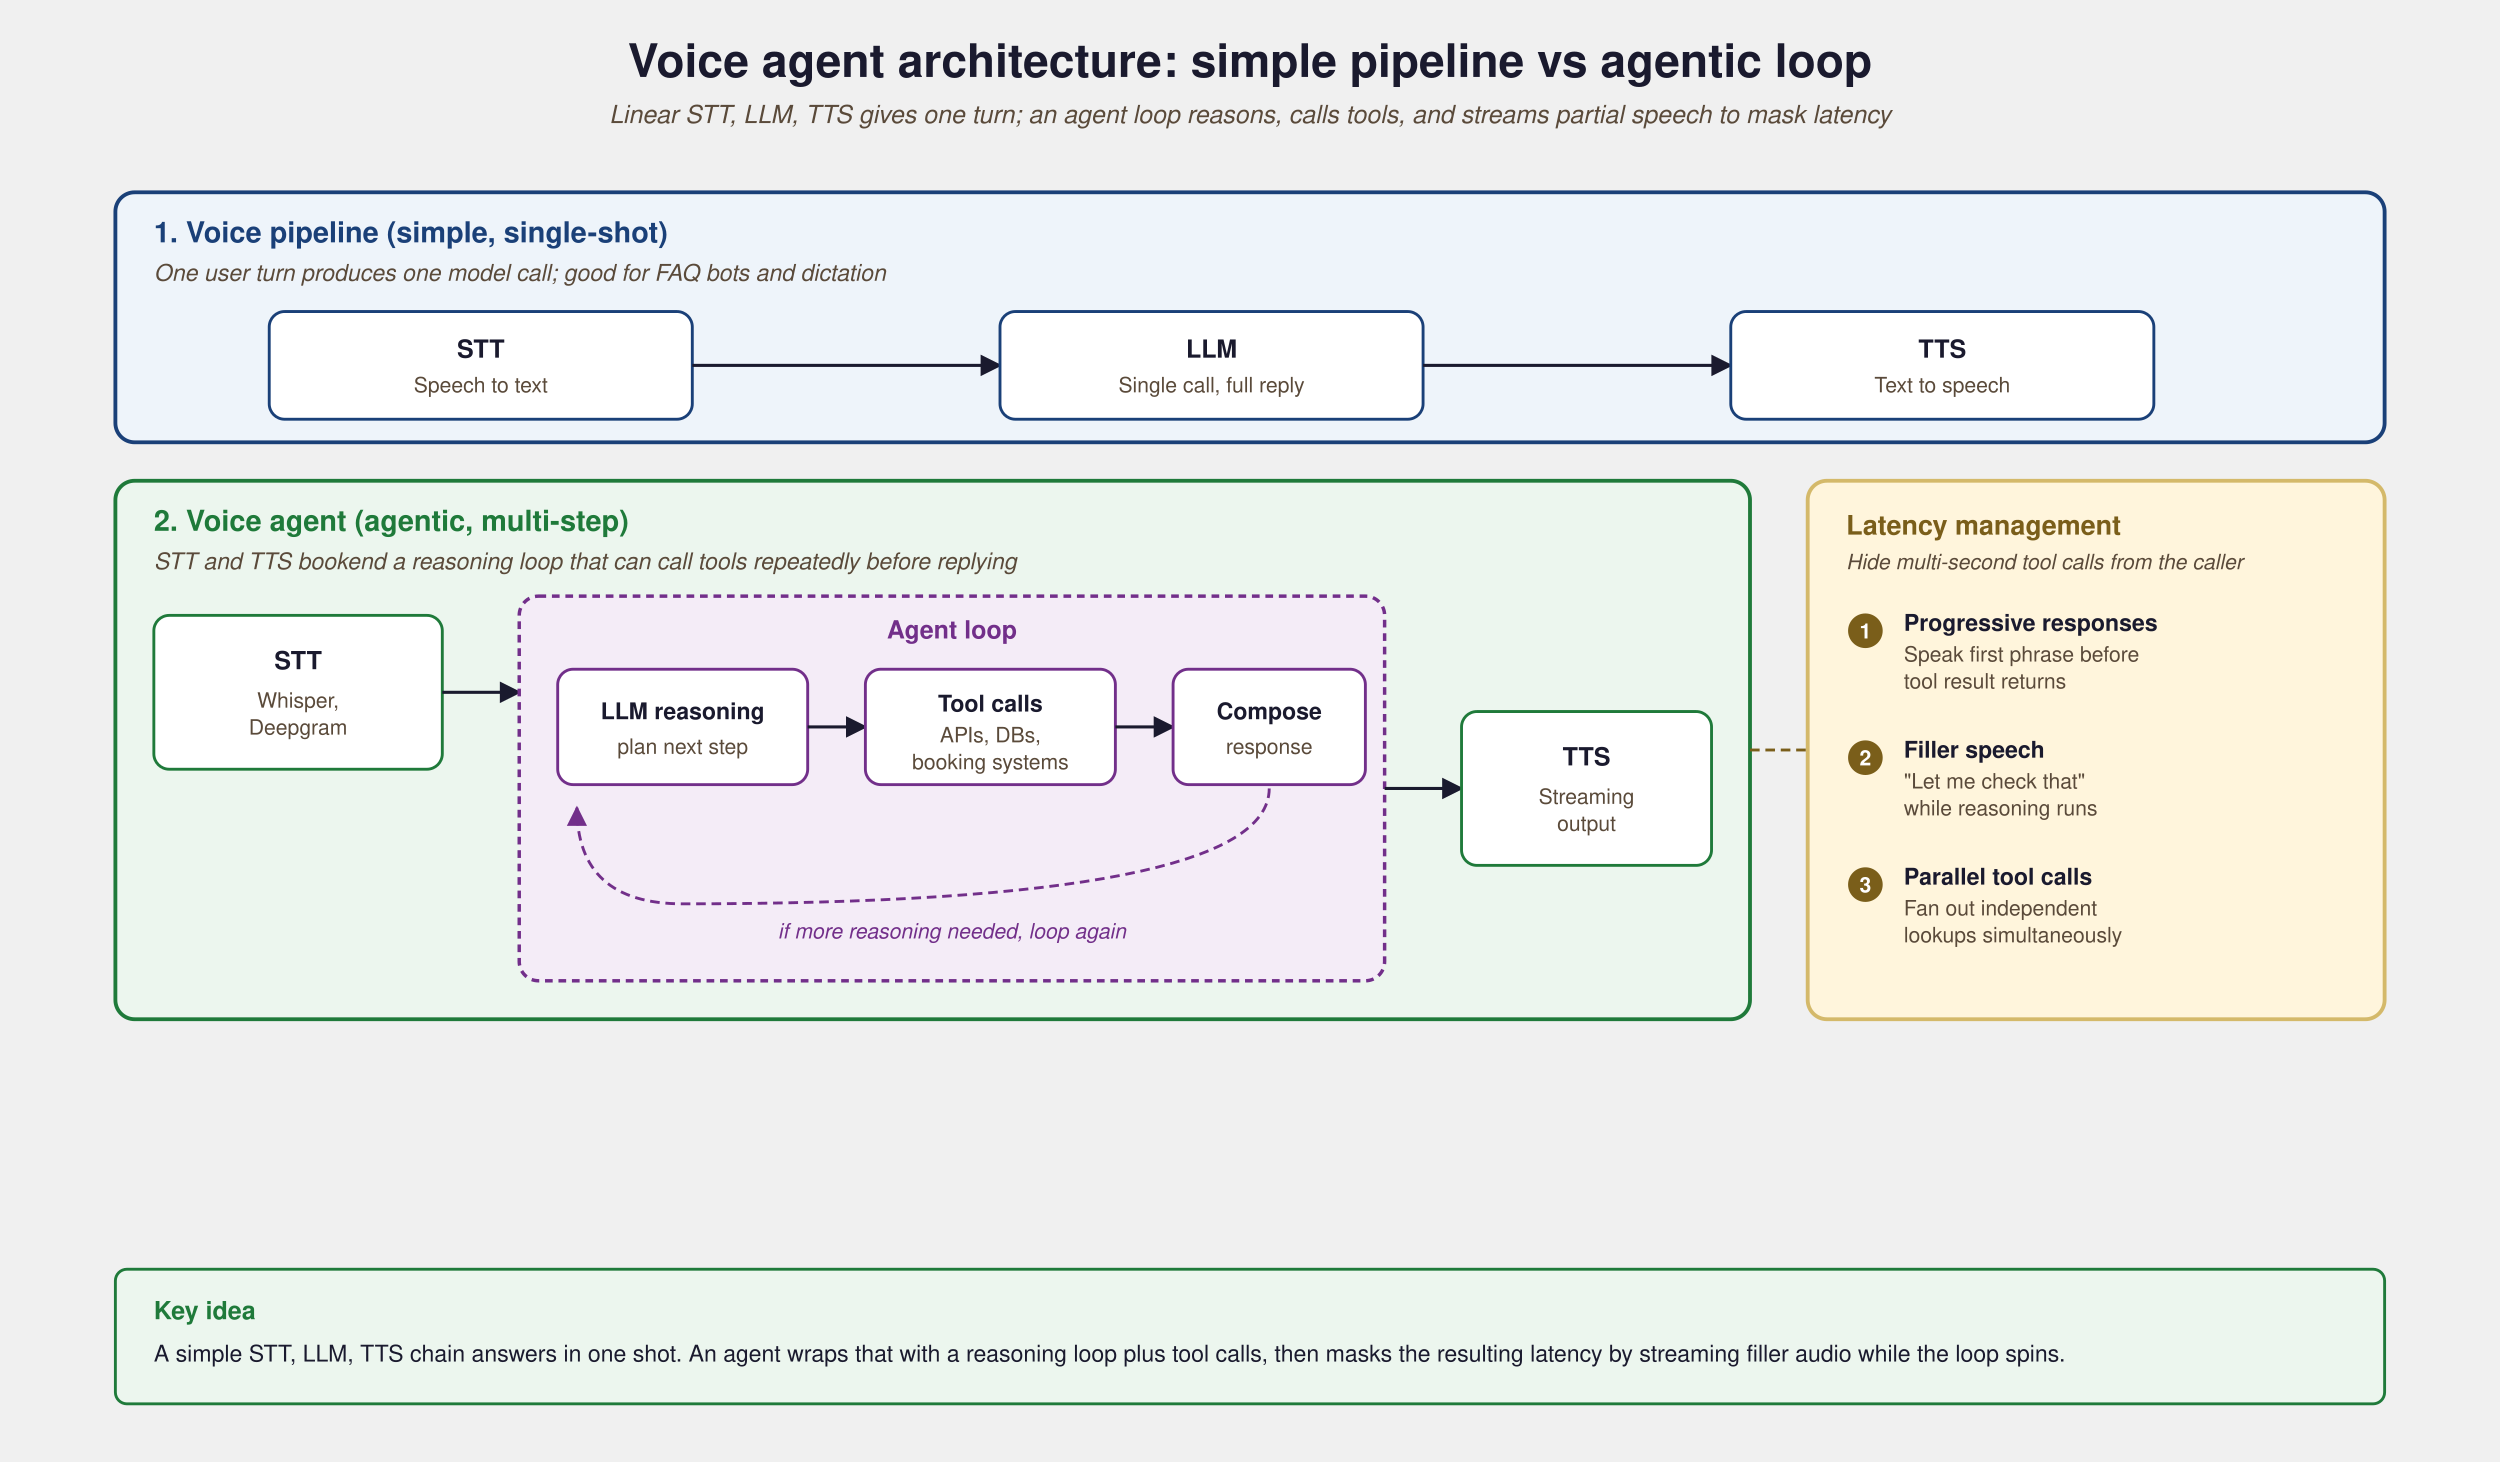
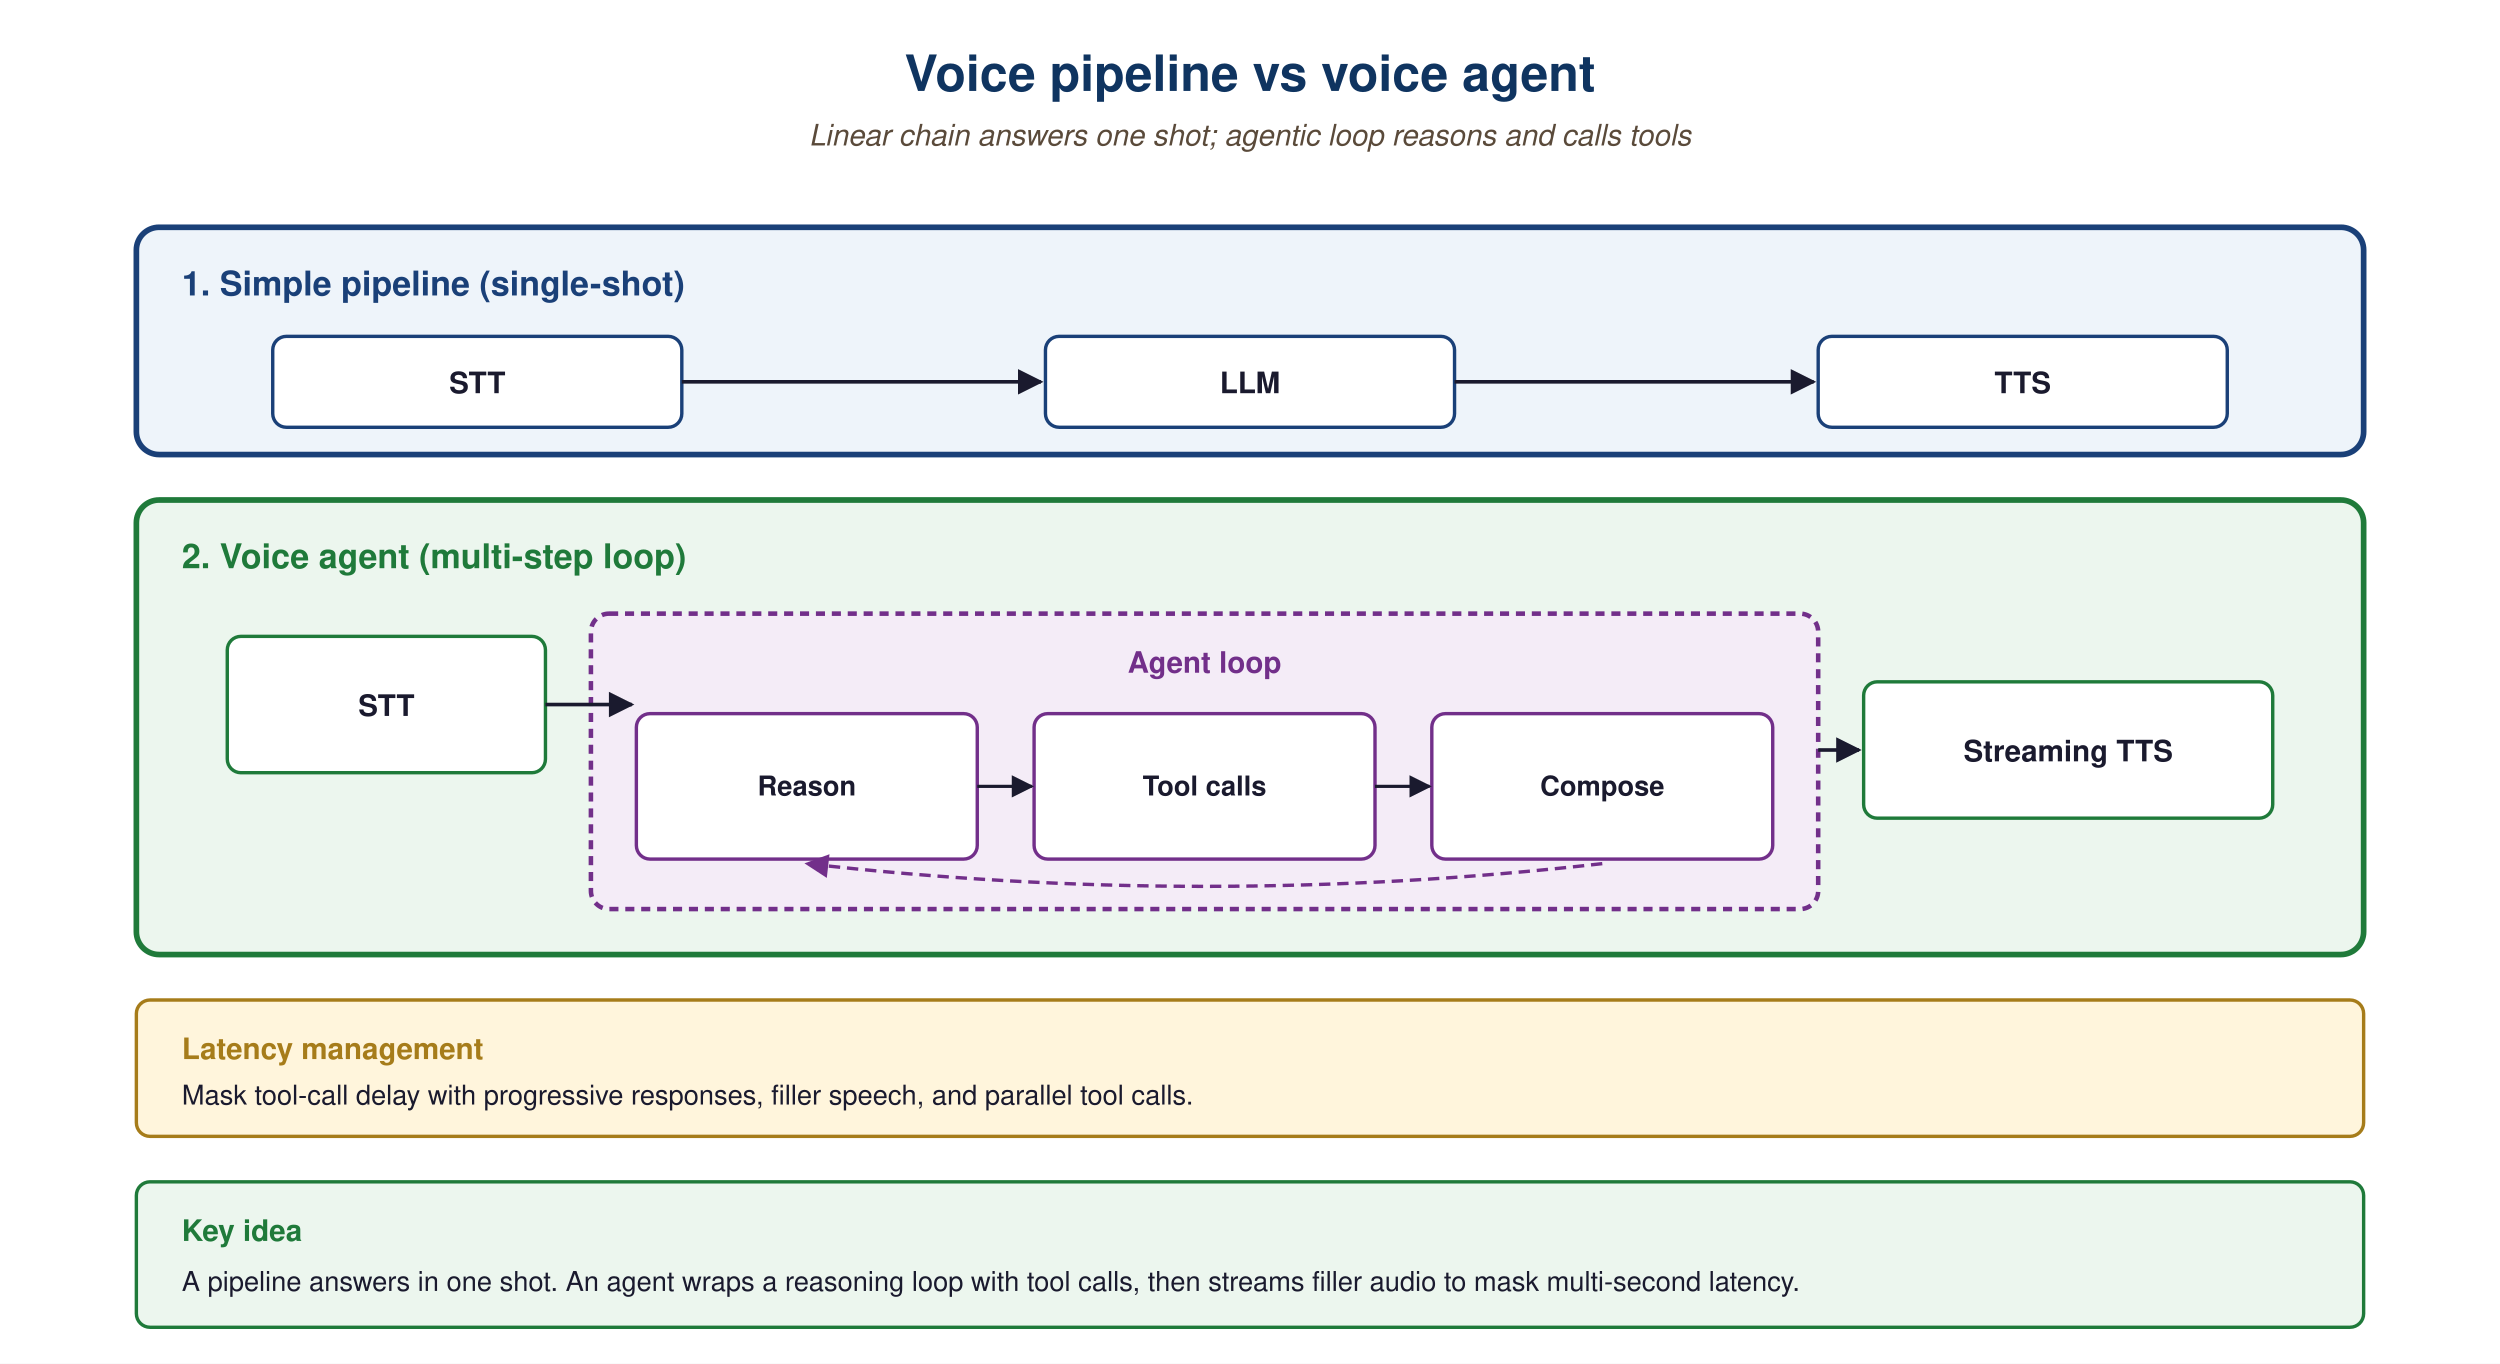
- <svg xmlns="http://www.w3.org/2000/svg" viewBox="0 0 1300 760" font-family="Helvetica, Arial, sans-serif">
+ <svg xmlns="http://www.w3.org/2000/svg" viewBox="0 0 1100 600" font-family="Helvetica, Arial, sans-serif">
+   <rect width="1100" height="600" fill="#ffffff" />
  <defs>
    <marker id="arr" viewBox="0 0 10 10" refX="9" refY="5" markerWidth="7" markerHeight="7" orient="auto-start-reverse">
      <path d="M 0 0 L 10 5 L 0 10 z" fill="#1a1a2e" />
    </marker>
-     <marker id="arrDash" viewBox="0 0 10 10" refX="9" refY="5" markerWidth="7" markerHeight="7" orient="auto-start-reverse">
+     <marker id="arrPurple" viewBox="0 0 10 10" refX="9" refY="5" markerWidth="7" markerHeight="7" orient="auto-start-reverse">
      <path d="M 0 0 L 10 5 L 0 10 z" fill="#722f8a" />
    </marker>
  </defs>
-   <text x="650" y="40" font-size="24" font-weight="600" text-anchor="middle" fill="#1a1a2e">Voice agent architecture: simple pipeline vs agentic loop</text>
-   <text x="650" y="64" font-size="13" text-anchor="middle" fill="#5a4a3a" font-style="italic">Linear STT, LLM, TTS gives one turn; an agent loop reasons, calls tools, and streams partial speech to mask latency</text>
+   <text x="550" y="40" font-size="22" font-weight="700" text-anchor="middle" fill="#0f3460">Voice pipeline vs voice agent</text>
+   <text x="550" y="64" font-size="13" font-style="italic" text-anchor="middle" fill="#5a4a3a">Linear chain answers one shot; agentic loop reasons and calls tools</text>
  <g transform="translate(60, 100)">
-     <rect x="0" y="0" width="1180" height="130" rx="10" fill="#eef4fa" stroke="#1a4078" stroke-width="2" />
-     <text x="20" y="26" font-size="15" font-weight="700" fill="#1a4078">1. Voice pipeline (simple, single-shot)</text>
-     <text x="20" y="46" font-size="12" fill="#5a4a3a" font-style="italic">One user turn produces one model call; good for FAQ bots and dictation</text>
-     <g transform="translate(80, 62)">
-       <rect width="220" height="56" rx="8" fill="#ffffff" stroke="#1a4078" stroke-width="1.5" />
-       <text x="110" y="24" font-size="13" font-weight="700" text-anchor="middle" fill="#1a1a2e">STT</text>
-       <text x="110" y="42" font-size="11" text-anchor="middle" fill="#5a4a3a">Speech to text</text>
+     <rect width="980" height="100" rx="10" fill="#eef4fa" stroke="#1a4078" stroke-width="2.5" />
+     <text x="20" y="30" font-size="15" font-weight="700" fill="#1a4078">1. Simple pipeline (single-shot)</text>
+     <rect x="60" y="48" width="180" height="40" rx="6" fill="#ffffff" stroke="#1a4078" stroke-width="1.5" />
+     <text x="150" y="73" font-size="13" font-weight="700" text-anchor="middle" fill="#1a1a2e">STT</text>
+     <rect x="400" y="48" width="180" height="40" rx="6" fill="#ffffff" stroke="#1a4078" stroke-width="1.5" />
+     <text x="490" y="73" font-size="13" font-weight="700" text-anchor="middle" fill="#1a1a2e">LLM</text>
+     <rect x="740" y="48" width="180" height="40" rx="6" fill="#ffffff" stroke="#1a4078" stroke-width="1.5" />
+     <text x="830" y="73" font-size="13" font-weight="700" text-anchor="middle" fill="#1a1a2e">TTS</text>
+     <line x1="240" y1="68" x2="398" y2="68" stroke="#1a1a2e" stroke-width="1.6" marker-end="url(#arr)" />
+     <line x1="580" y1="68" x2="738" y2="68" stroke="#1a1a2e" stroke-width="1.6" marker-end="url(#arr)" />
+   </g>
+   <g transform="translate(60, 220)">
+     <rect width="980" height="200" rx="10" fill="#ecf6ee" stroke="#1f7a3a" stroke-width="2.5" />
+     <text x="20" y="30" font-size="15" font-weight="700" fill="#1f7a3a">2. Voice agent (multi-step loop)</text>
+     <rect x="40" y="60" width="140" height="60" rx="6" fill="#ffffff" stroke="#1f7a3a" stroke-width="1.5" />
+     <text x="110" y="95" font-size="13" font-weight="700" text-anchor="middle" fill="#1a1a2e">STT</text>
+     <g transform="translate(200, 50)">
+       <rect width="540" height="130" rx="8" fill="#f4ecf7" stroke="#722f8a" stroke-width="2" stroke-dasharray="4 3" />
+       <text x="270" y="26" font-size="13" font-weight="700" text-anchor="middle" fill="#722f8a">Agent loop</text>
+       <rect x="20" y="44" width="150" height="64" rx="6" fill="#ffffff" stroke="#722f8a" stroke-width="1.5" />
+       <text x="95" y="80" font-size="12" font-weight="700" text-anchor="middle" fill="#1a1a2e">Reason</text>
+       <rect x="195" y="44" width="150" height="64" rx="6" fill="#ffffff" stroke="#722f8a" stroke-width="1.5" />
+       <text x="270" y="80" font-size="12" font-weight="700" text-anchor="middle" fill="#1a1a2e">Tool calls</text>
+       <rect x="370" y="44" width="150" height="64" rx="6" fill="#ffffff" stroke="#722f8a" stroke-width="1.5" />
+       <text x="445" y="80" font-size="12" font-weight="700" text-anchor="middle" fill="#1a1a2e">Compose</text>
+       <line x1="170" y1="76" x2="194" y2="76" stroke="#1a1a2e" stroke-width="1.4" marker-end="url(#arr)" />
+       <line x1="345" y1="76" x2="369" y2="76" stroke="#1a1a2e" stroke-width="1.4" marker-end="url(#arr)" />
+       <path d="M 445 110 Q 270 130 95 110" fill="none" stroke="#722f8a" stroke-width="1.5" stroke-dasharray="5,3" marker-end="url(#arrPurple)" />
    </g>
-     <line x1="300" y1="90" x2="460" y2="90" stroke="#1a1a2e" stroke-width="1.6" marker-end="url(#arr)" />
-     <g transform="translate(460, 62)">
-       <rect width="220" height="56" rx="8" fill="#ffffff" stroke="#1a4078" stroke-width="1.5" />
-       <text x="110" y="24" font-size="13" font-weight="700" text-anchor="middle" fill="#1a1a2e">LLM</text>
-       <text x="110" y="42" font-size="11" text-anchor="middle" fill="#5a4a3a">Single call, full reply</text>
-     </g>
-     <line x1="680" y1="90" x2="840" y2="90" stroke="#1a1a2e" stroke-width="1.6" marker-end="url(#arr)" />
-     <g transform="translate(840, 62)">
-       <rect width="220" height="56" rx="8" fill="#ffffff" stroke="#1a4078" stroke-width="1.5" />
-       <text x="110" y="24" font-size="13" font-weight="700" text-anchor="middle" fill="#1a1a2e">TTS</text>
-       <text x="110" y="42" font-size="11" text-anchor="middle" fill="#5a4a3a">Text to speech</text>
-     </g>
+     <rect x="760" y="80" width="180" height="60" rx="6" fill="#ffffff" stroke="#1f7a3a" stroke-width="1.5" />
+     <text x="850" y="115" font-size="13" font-weight="700" text-anchor="middle" fill="#1a1a2e">Streaming TTS</text>
+     <line x1="180" y1="90" x2="218" y2="90" stroke="#1a1a2e" stroke-width="1.6" marker-end="url(#arr)" />
+     <line x1="740" y1="110" x2="758" y2="110" stroke="#1a1a2e" stroke-width="1.6" marker-end="url(#arr)" />
  </g>
-   <g transform="translate(60, 250)">
-     <rect x="0" y="0" width="850" height="280" rx="10" fill="#ecf6ee" stroke="#1f7a3a" stroke-width="2" />
-     <text x="20" y="26" font-size="15" font-weight="700" fill="#1f7a3a">2. Voice agent (agentic, multi-step)</text>
-     <text x="20" y="46" font-size="12" fill="#5a4a3a" font-style="italic">STT and TTS bookend a reasoning loop that can call tools repeatedly before replying</text>
-     <g transform="translate(20, 70)">
-       <rect width="150" height="80" rx="8" fill="#ffffff" stroke="#1f7a3a" stroke-width="1.5" />
-       <text x="75" y="28" font-size="13" font-weight="700" text-anchor="middle" fill="#1a1a2e">STT</text>
-       <text x="75" y="48" font-size="11" text-anchor="middle" fill="#5a4a3a">Whisper,</text>
-       <text x="75" y="62" font-size="11" text-anchor="middle" fill="#5a4a3a">Deepgram</text>
-     </g>
-     <line x1="170" y1="110" x2="210" y2="110" stroke="#1a1a2e" stroke-width="1.6" marker-end="url(#arr)" />
-     <g transform="translate(210, 60)">
-       <rect width="450" height="200" rx="10" fill="#f4ecf7" stroke="#722f8a" stroke-width="1.8" stroke-dasharray="4,3" />
-       <text x="225" y="22" font-size="13" font-weight="700" text-anchor="middle" fill="#722f8a">Agent loop</text>
-       <g transform="translate(20, 38)">
-         <rect width="130" height="60" rx="8" fill="#ffffff" stroke="#722f8a" stroke-width="1.5" />
-         <text x="65" y="26" font-size="12" font-weight="700" text-anchor="middle" fill="#1a1a2e">LLM reasoning</text>
-         <text x="65" y="44" font-size="11" text-anchor="middle" fill="#5a4a3a">plan next step</text>
-       </g>
-       <line x1="150" y1="68" x2="180" y2="68" stroke="#1a1a2e" stroke-width="1.6" marker-end="url(#arr)" />
-       <g transform="translate(180, 38)">
-         <rect width="130" height="60" rx="8" fill="#ffffff" stroke="#722f8a" stroke-width="1.5" />
-         <text x="65" y="22" font-size="12" font-weight="700" text-anchor="middle" fill="#1a1a2e">Tool calls</text>
-         <text x="65" y="38" font-size="11" text-anchor="middle" fill="#5a4a3a">APIs, DBs,</text>
-         <text x="65" y="52" font-size="11" text-anchor="middle" fill="#5a4a3a">booking systems</text>
-       </g>
-       <line x1="310" y1="68" x2="340" y2="68" stroke="#1a1a2e" stroke-width="1.6" marker-end="url(#arr)" />
-       <g transform="translate(340, 38)">
-         <rect width="100" height="60" rx="8" fill="#ffffff" stroke="#722f8a" stroke-width="1.5" />
-         <text x="50" y="26" font-size="12" font-weight="700" text-anchor="middle" fill="#1a1a2e">Compose</text>
-         <text x="50" y="44" font-size="11" text-anchor="middle" fill="#5a4a3a">response</text>
-       </g>
-       <path d="M 390 100 Q 390 160 85 160 Q 30 160 30 110" fill="none" stroke="#722f8a" stroke-width="1.5" stroke-dasharray="5,3" marker-end="url(#arrDash)" />
-       <text x="225" y="178" font-size="11" text-anchor="middle" fill="#722f8a" font-style="italic">if more reasoning needed, loop again</text>
-     </g>
-     <line x1="660" y1="160" x2="700" y2="160" stroke="#1a1a2e" stroke-width="1.6" marker-end="url(#arr)" />
-     <g transform="translate(700, 120)">
-       <rect width="130" height="80" rx="8" fill="#ffffff" stroke="#1f7a3a" stroke-width="1.5" />
-       <text x="65" y="28" font-size="13" font-weight="700" text-anchor="middle" fill="#1a1a2e">TTS</text>
-       <text x="65" y="48" font-size="11" text-anchor="middle" fill="#5a4a3a">Streaming</text>
-       <text x="65" y="62" font-size="11" text-anchor="middle" fill="#5a4a3a">output</text>
-     </g>
+   <g transform="translate(60, 440)">
+     <rect width="980" height="60" rx="6" fill="#fff5dc" stroke="#a67c1a" stroke-width="1.5" />
+     <text x="20" y="26" font-size="13" font-weight="700" fill="#a67c1a">Latency management</text>
+     <text x="20" y="46" font-size="12" fill="#1a1a2e">Mask tool-call delay with progressive responses, filler speech, and parallel tool calls.</text>
  </g>
-   <g transform="translate(940, 250)">
-     <rect width="300" height="280" rx="10" fill="#fff5dc" stroke="#d4b96a" stroke-width="2" />
-     <text x="20" y="28" font-size="14" font-weight="700" fill="#7a5e1a">Latency management</text>
-     <text x="20" y="46" font-size="11" fill="#5a4a3a" font-style="italic">Hide multi-second tool calls from the caller</text>
-     <g transform="translate(20, 64)">
-       <circle cx="10" cy="14" r="9" fill="#7a5e1a" />
-       <text x="10" y="18" font-size="11" font-weight="700" text-anchor="middle" fill="#ffffff">1</text>
-       <text x="30" y="14" font-size="12" font-weight="700" fill="#1a1a2e">Progressive responses</text>
-       <text x="30" y="30" font-size="11" fill="#5a4a3a">Speak first phrase before</text>
-       <text x="30" y="44" font-size="11" fill="#5a4a3a">tool result returns</text>
-     </g>
-     <g transform="translate(20, 130)">
-       <circle cx="10" cy="14" r="9" fill="#7a5e1a" />
-       <text x="10" y="18" font-size="11" font-weight="700" text-anchor="middle" fill="#ffffff">2</text>
-       <text x="30" y="14" font-size="12" font-weight="700" fill="#1a1a2e">Filler speech</text>
-       <text x="30" y="30" font-size="11" fill="#5a4a3a">"Let me check that"</text>
-       <text x="30" y="44" font-size="11" fill="#5a4a3a">while reasoning runs</text>
-     </g>
-     <g transform="translate(20, 196)">
-       <circle cx="10" cy="14" r="9" fill="#7a5e1a" />
-       <text x="10" y="18" font-size="11" font-weight="700" text-anchor="middle" fill="#ffffff">3</text>
-       <text x="30" y="14" font-size="12" font-weight="700" fill="#1a1a2e">Parallel tool calls</text>
-       <text x="30" y="30" font-size="11" fill="#5a4a3a">Fan out independent</text>
-       <text x="30" y="44" font-size="11" fill="#5a4a3a">lookups simultaneously</text>
-     </g>
-   </g>
-   <path d="M 910 390 L 940 390" fill="none" stroke="#7a5e1a" stroke-width="1.5" stroke-dasharray="5,3" />
-   <g transform="translate(60, 660)">
-     <rect width="1180" height="70" rx="6" fill="#ecf6ee" stroke="#1f7a3a" stroke-width="1.5" />
+   <g transform="translate(60, 520)">
+     <rect width="980" height="64" rx="6" fill="#ecf6ee" stroke="#1f7a3a" stroke-width="1.5" />
    <text x="20" y="26" font-size="13" font-weight="700" fill="#1f7a3a">Key idea</text>
-     <text x="20" y="48" font-size="12" fill="#1a1a2e">A simple STT, LLM, TTS chain answers in one shot. An agent wraps that with a reasoning loop plus tool calls, then masks the resulting latency by streaming filler audio while the loop spins.</text>
+     <text x="20" y="48" font-size="12" fill="#1a1a2e">A pipeline answers in one shot. An agent wraps a reasoning loop with tool calls, then streams filler audio to mask multi-second latency.</text>
  </g>
</svg>
